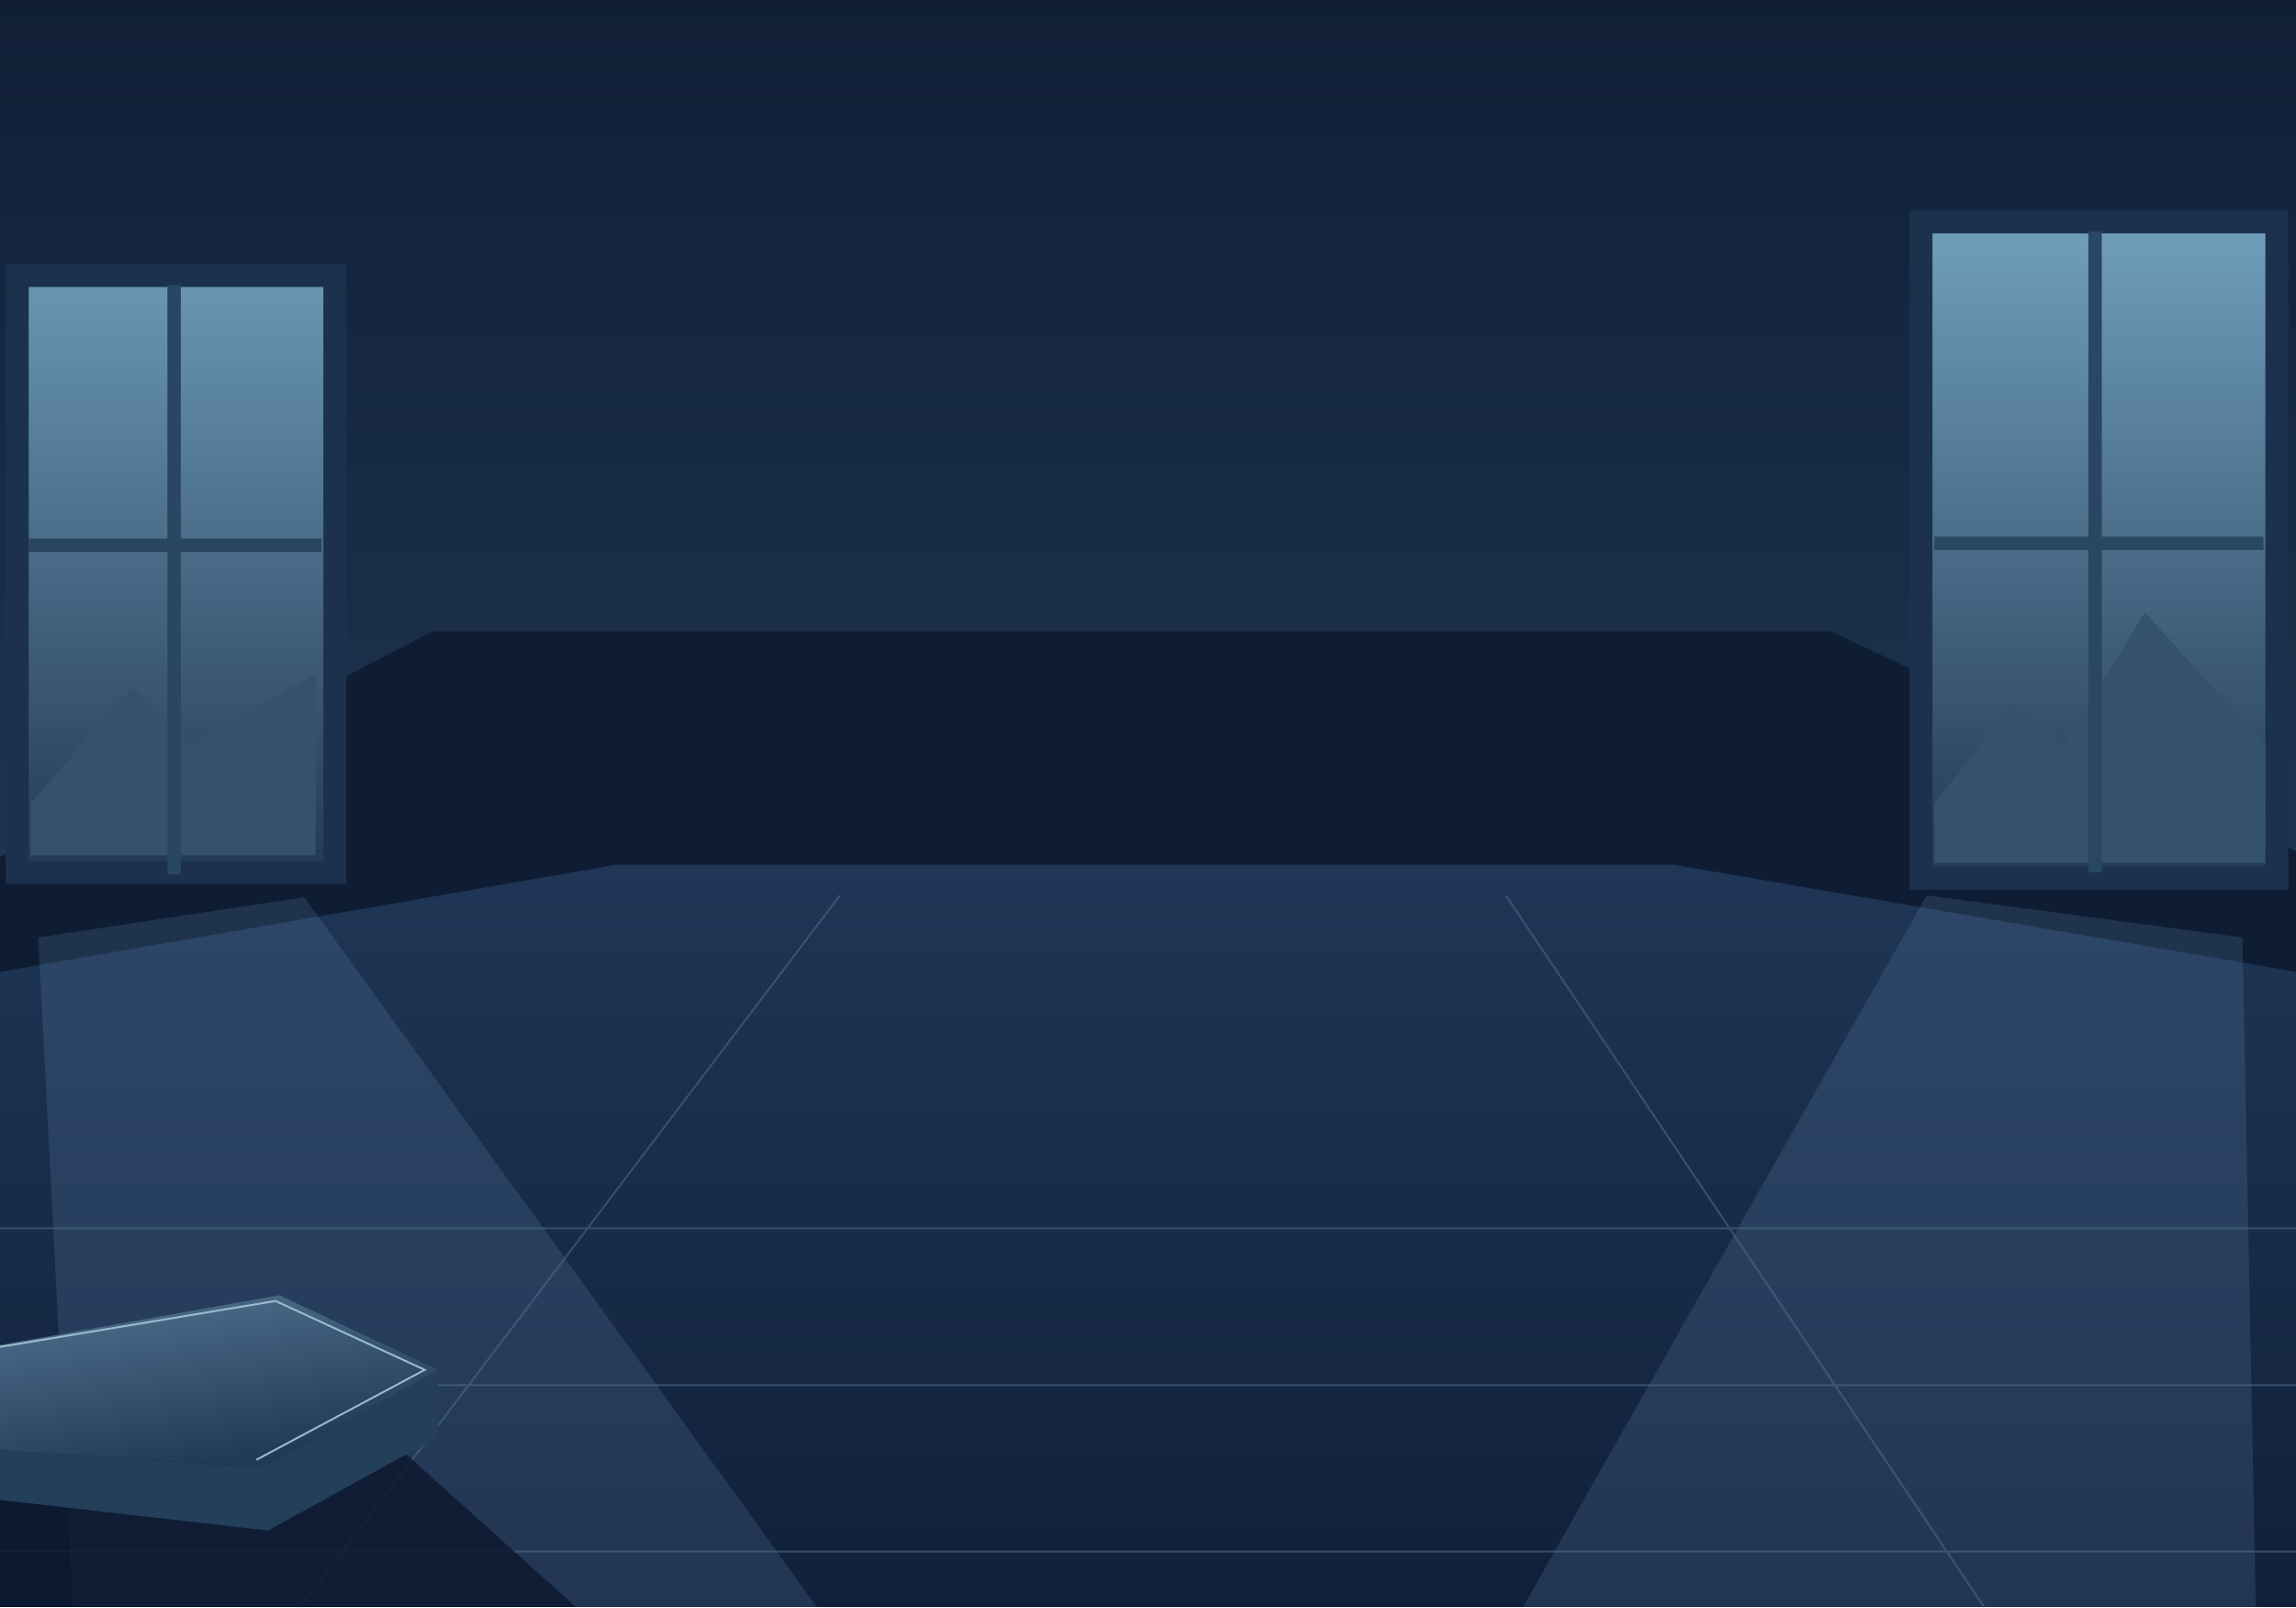
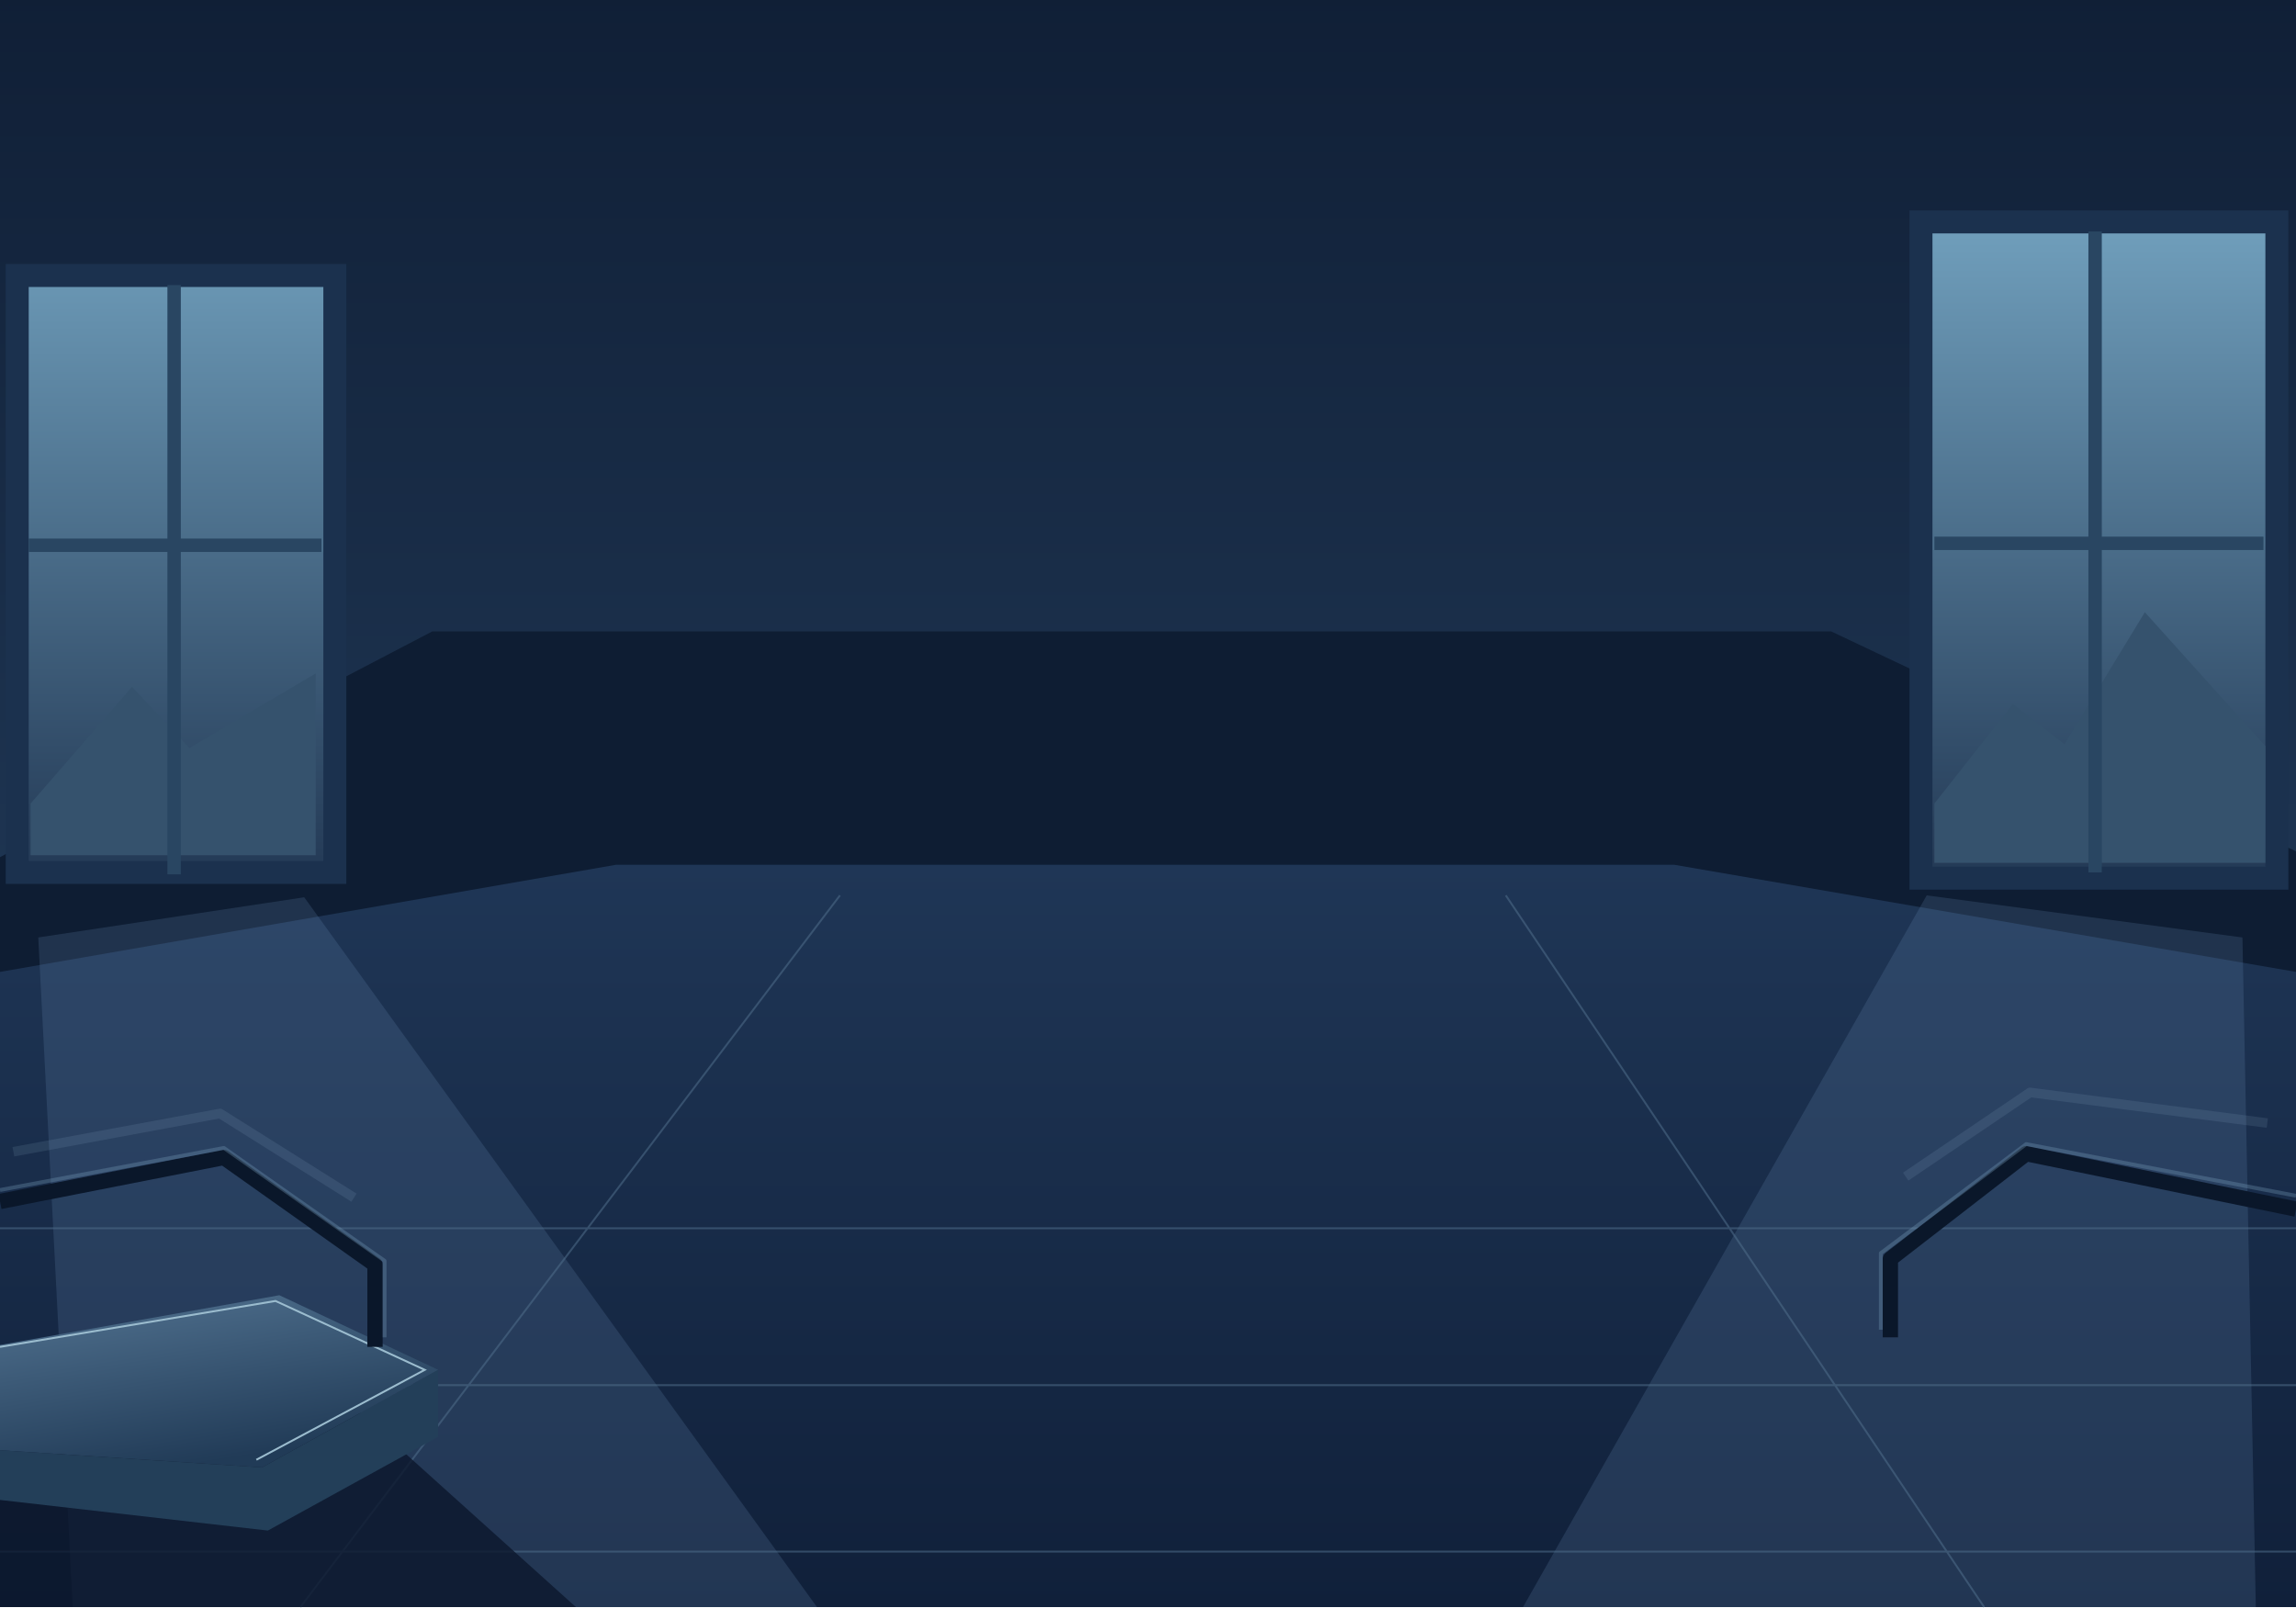
<svg xmlns="http://www.w3.org/2000/svg" viewBox="0 0 1200 840">
  <defs>
    <linearGradient id="room" x2="0" y2="1">
      <stop stop-color="#101f36" />
      <stop offset="1" stop-color="#294668" />
    </linearGradient>
    <linearGradient id="floor" x2="0" y2="1">
      <stop stop-color="#1f3656" />
      <stop offset="1" stop-color="#10203a" />
    </linearGradient>
    <linearGradient id="window" x2="0" y2="1">
      <stop stop-color="#709fbc" />
      <stop offset="1" stop-color="#233955" />
    </linearGradient>
    <linearGradient id="counter" x2=".4" y2="1">
      <stop stop-color="#527391" />
      <stop offset="1" stop-color="#213b57" />
    </linearGradient>
  </defs>
  <path fill="url(#room)" d="M0 0h1200v840H0z" />
  <path fill="#0e1d33" d="M0 448 226 330h731l243 115v122H0z" />
  <path fill="url(#window)" stroke="#1b314e" stroke-width="12" d="M9 144h166v312H9zM1004 116h186v343h-186z" />
  <path fill="#35526d" d="M16 420l53-61 30 32 66-39v95H16Zm995 0 41-52 27 21 42-69 63 70v61h-173Z" />
  <path stroke="#294662" stroke-width="7" d="M91 149v308m-76-172h153m927-164v335m-84-172h172" />
  <path fill="url(#floor)" d="M0 508 322 452h553l325 56v332H0Z" />
  <path fill="#7193be31" d="M20 490 159 469 427 840H38zM1007 468l165 22 7 350H796z" />
  <path fill="none" stroke="#4f6d8a" opacity=".55" d="M0 642h1200M0 724h1200M0 811h1200M157 840l282-372m598 372L787 468" />
  <path fill="#0b172c" opacity=".8" d="M0 766 180 731l121 109H0Z" />
  <path fill="url(#counter)" d="M0 703 146 677l83 39-92 51L0 758Z" />
  <path fill="#233f59" d="M0 758l137 9 92-51v35l-89 49L0 784Z" />
  <path fill="none" stroke="#9bbcce" d="m0 704 144-24 78 36-88 47" />
+   <g fill="none" stroke-linejoin="round">
+     <path d="M0 628 117 605 196 661 196 704M1200 632l-141-29-71 55v41" stroke="#0a172a" stroke-width="8" />
+     <path d="M0 622 117 600 201 659v40M1200 625l-141-27-76 57v40" stroke="#789cb8" stroke-opacity=".32" stroke-width="2" />
+     <path d="M7 602l108-20 70 44m1000-39-124-16-65 44" stroke="#a3c7dc" stroke-opacity=".12" stroke-width="5" />
+   </g>
</svg>
